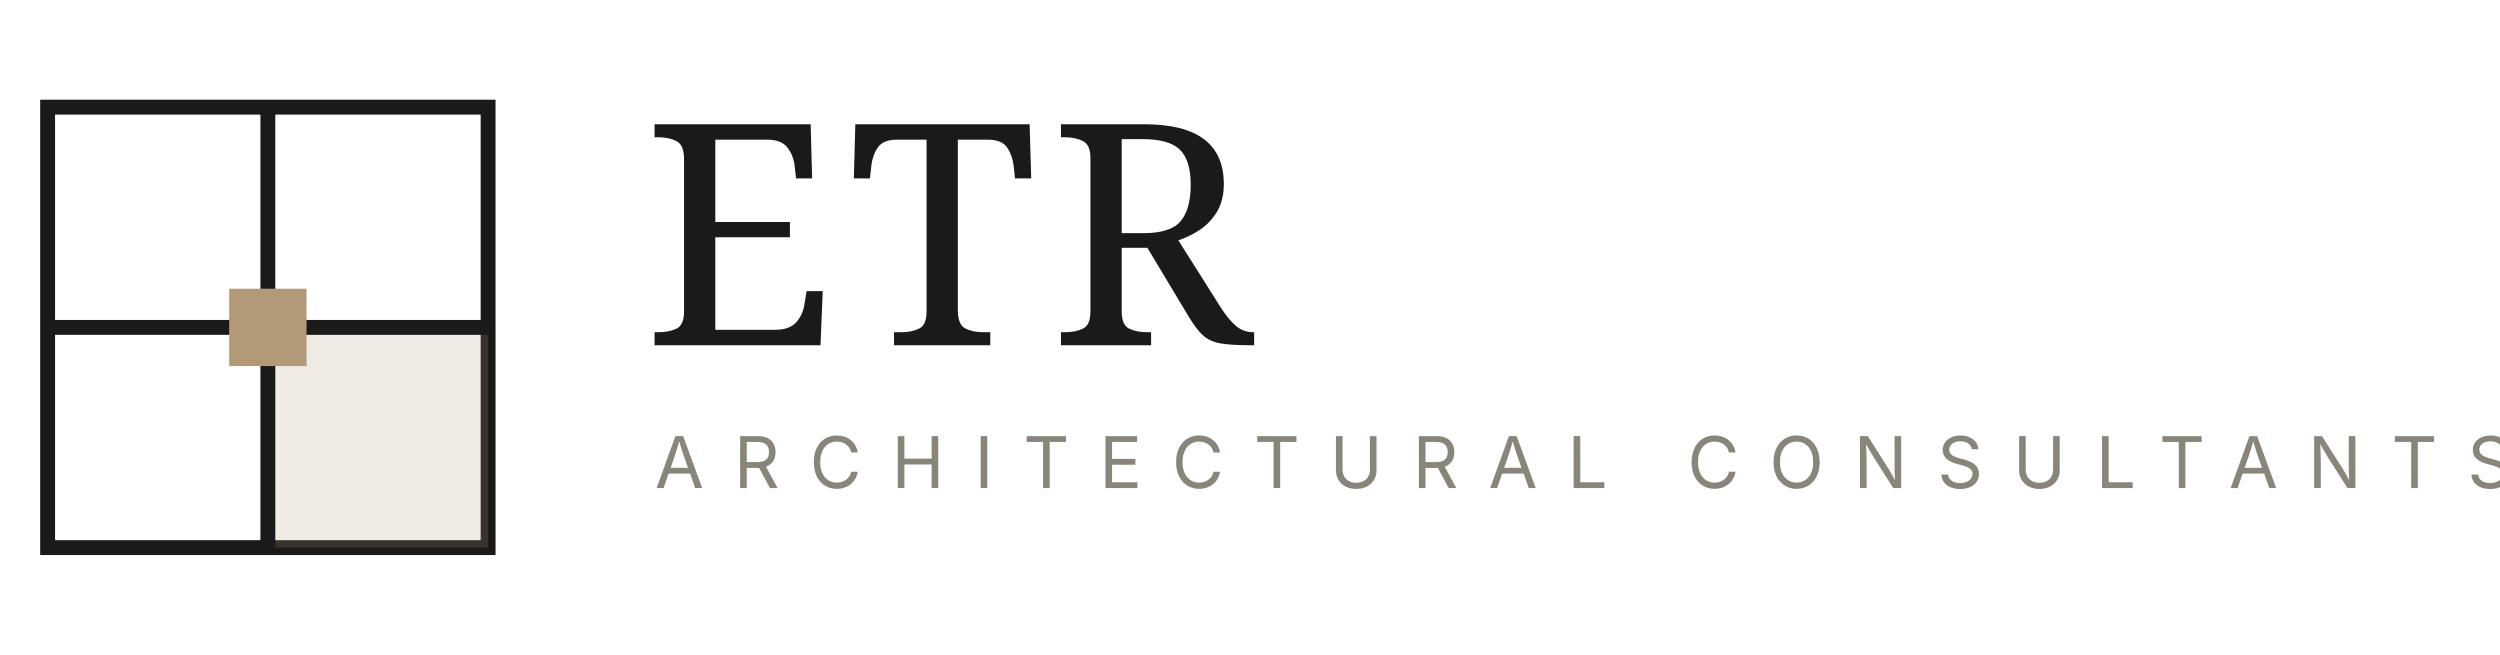
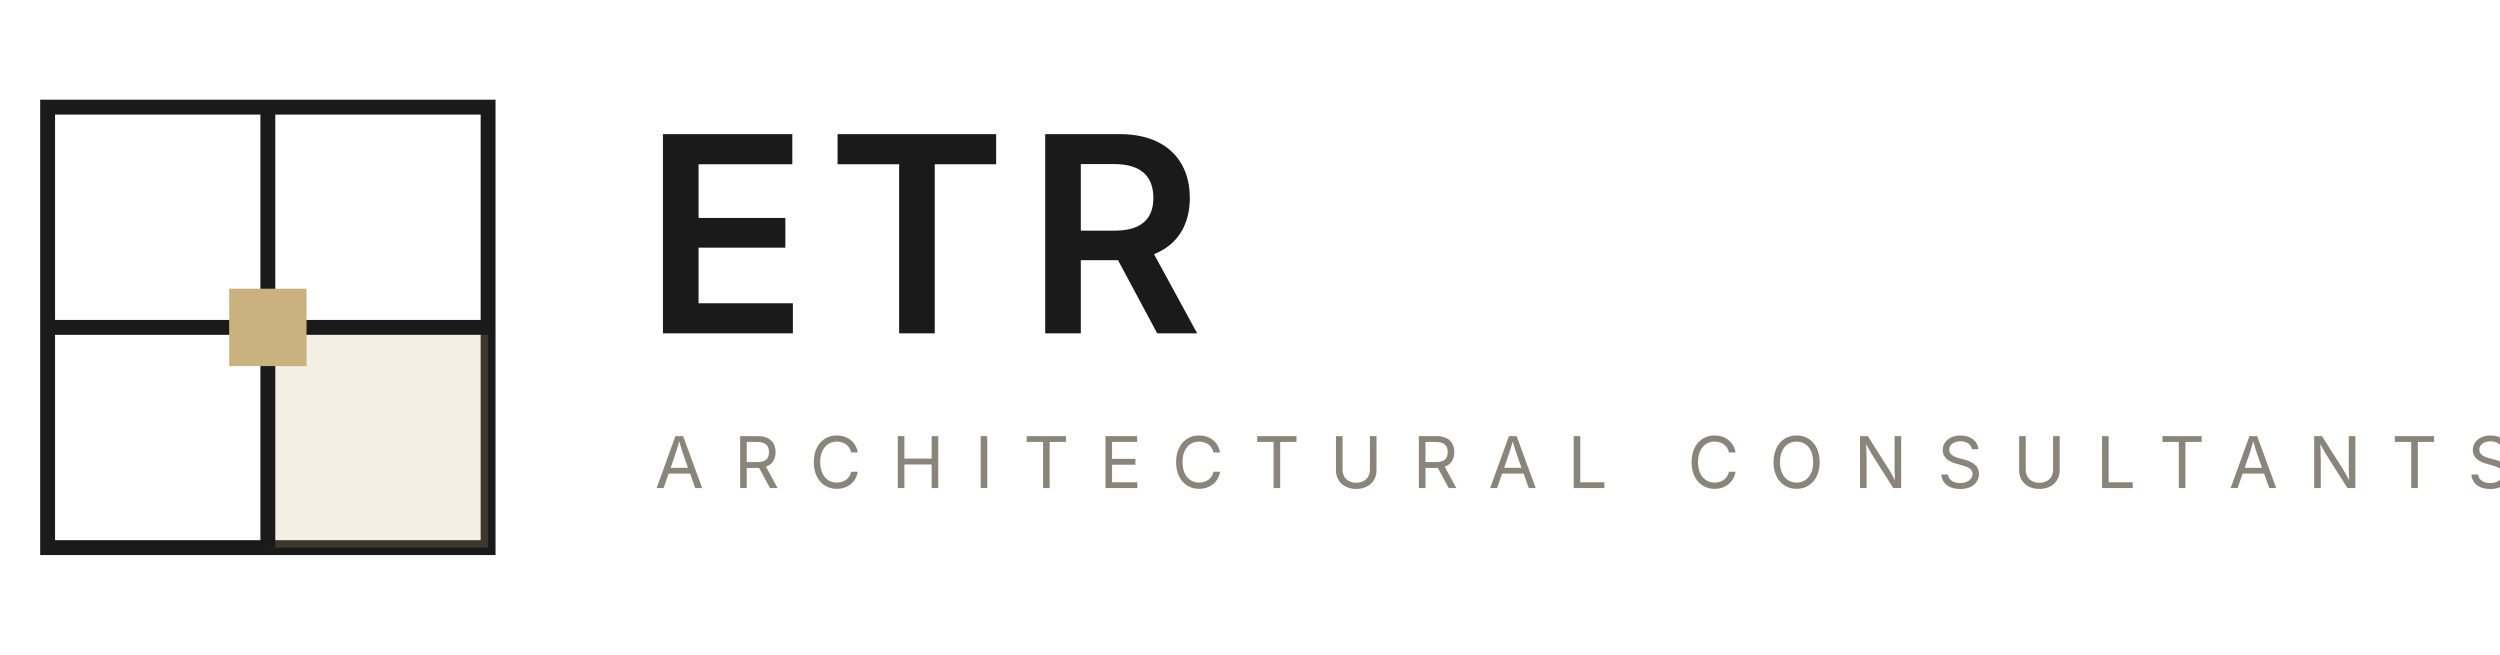
<svg xmlns="http://www.w3.org/2000/svg" viewBox="0 0 420 110" role="img" aria-label="ETR Architectural Consultants">
  <g transform="translate(8,18)">
-     <rect x="0" y="0" width="74" height="74" fill="none" stroke="#1b1a18" stroke-width="2.5" />
-     <rect x="37" y="37" width="37" height="37" fill="#b29a78" fill-opacity="0.20" />
-     <line x1="37" y1="0" x2="37" y2="74" stroke="#1b1a18" stroke-width="2.5" />
-     <line x1="0" y1="37" x2="74" y2="37" stroke="#1b1a18" stroke-width="2.5" />
-     <rect x="30.5" y="30.5" width="13" height="13" fill="#b29a78" />
+     <rect x="0" y="0" width="74" height="74" fill="none" stroke="#1A1A1A" stroke-width="2.5" />
+     <rect x="37" y="37" width="37" height="37" fill="#C9B27E" fill-opacity="0.20" />
+     <line x1="37" y1="0" x2="37" y2="74" stroke="#1A1A1A" stroke-width="2.5" />
+     <line x1="0" y1="37" x2="74" y2="37" stroke="#1A1A1A" stroke-width="2.5" />
+     <rect x="30.5" y="30.5" width="13" height="13" fill="#C9B27E" />
  </g>
-   <text x="108" y="58" font-family="'Cormorant Garamond','Playfair Display',Georgia,serif" font-size="52" font-weight="500" letter-spacing="2" fill="#1b1a18">ETR</text>
+   <text x="108" y="56" font-family="'Space Grotesk','Inter',Arial,sans-serif" font-size="46" font-weight="600" letter-spacing="3" fill="#1A1A1A">ETR</text>
  <text x="110" y="82" font-family="'Space Grotesk','Inter',Arial,sans-serif" font-size="12" letter-spacing="5" fill="#8a857b">ARCHITECTURAL CONSULTANTS</text>
</svg>
